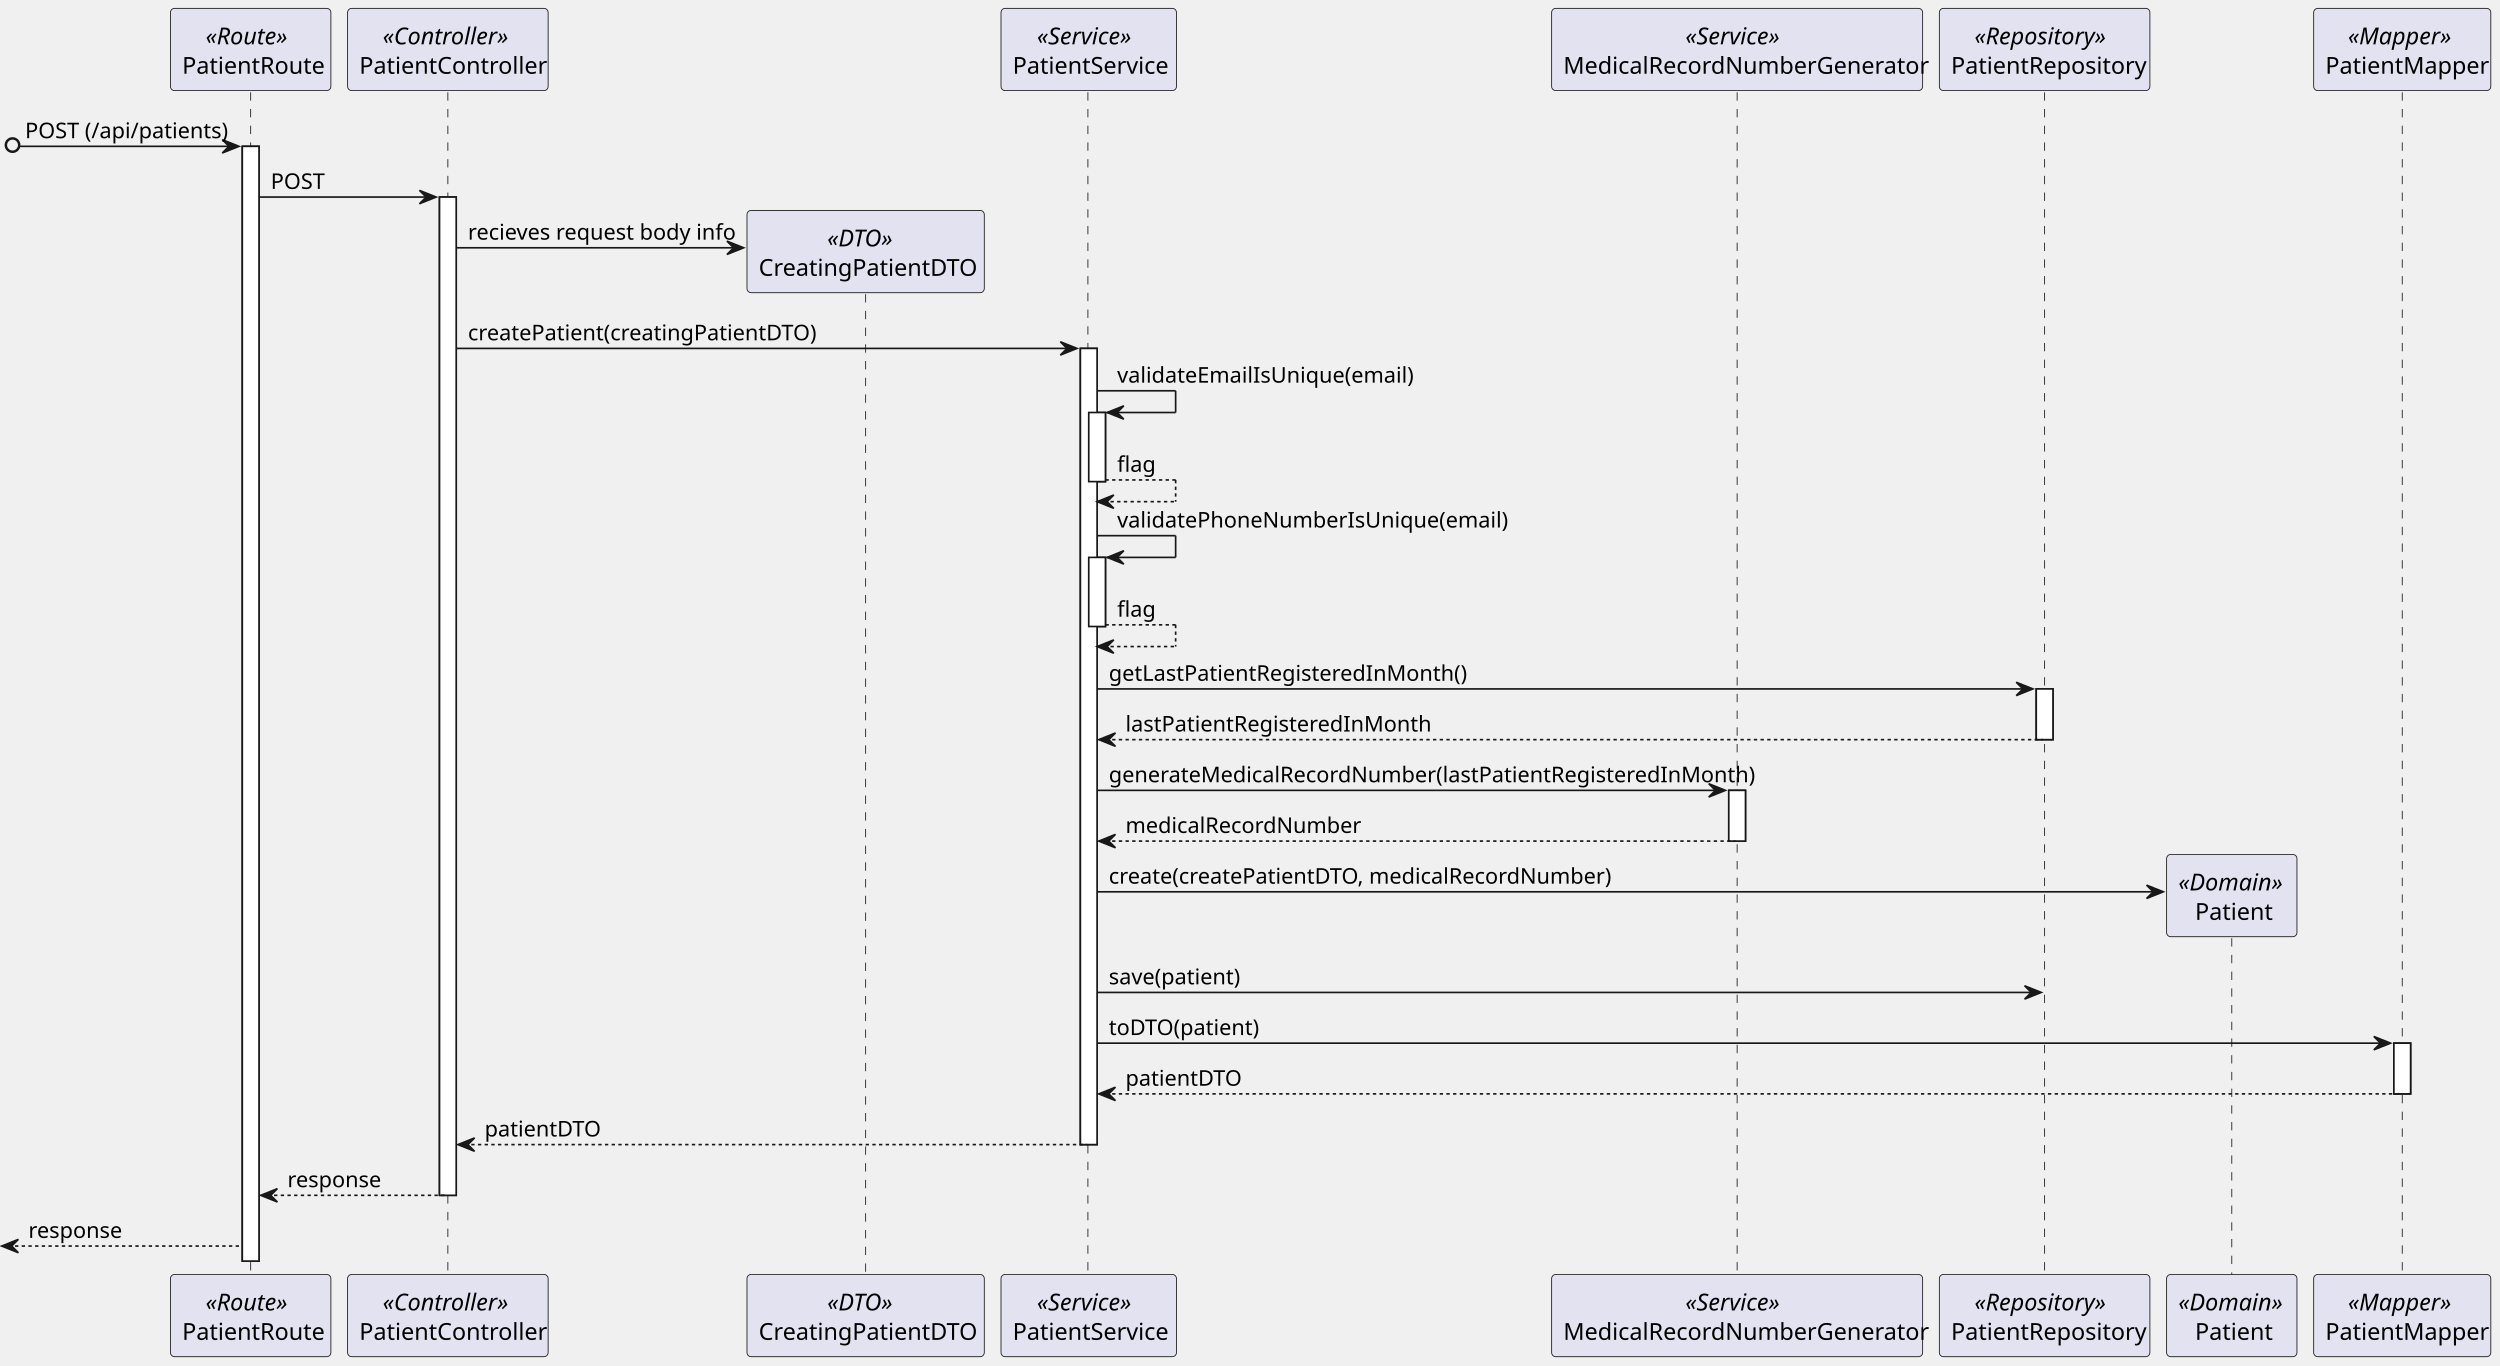
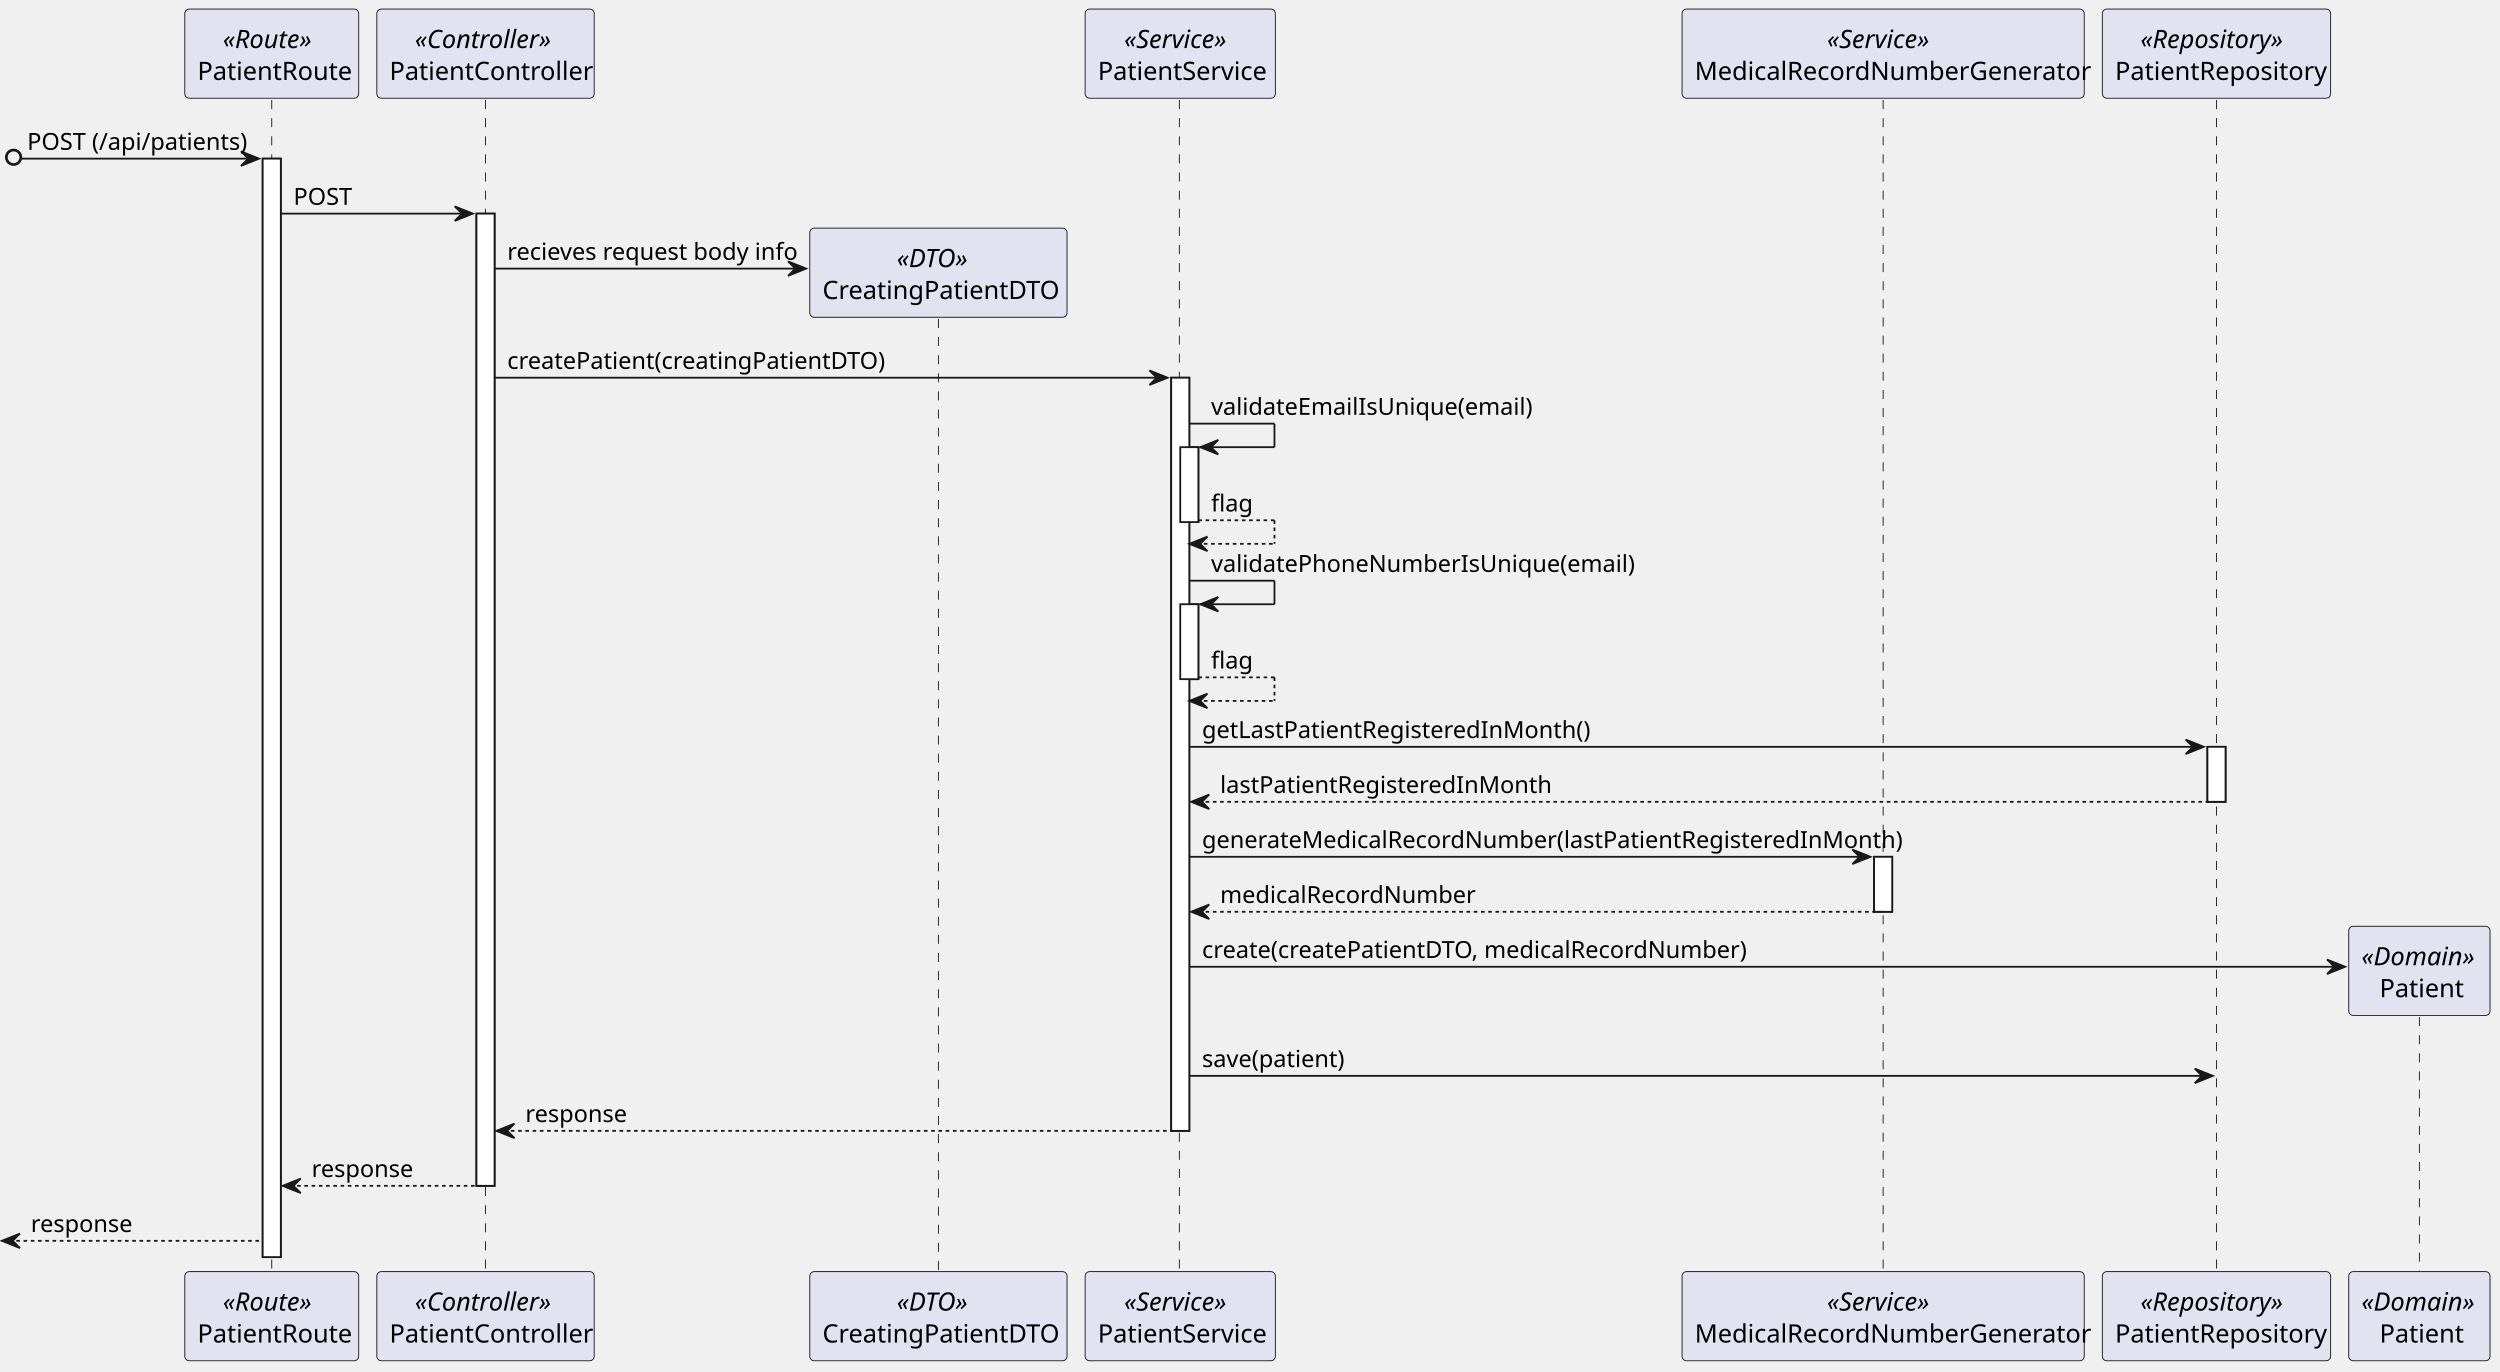
- <svg xmlns="http://www.w3.org/2000/svg" contentStyleType="text/css" height="817px" preserveAspectRatio="none" style="width:1496px;height:817px;background:#FFFFFF;" version="1.1" viewBox="0 0 1496 817" width="1496px" zoomAndPan="magnify">
+ <svg xmlns="http://www.w3.org/2000/svg" contentStyleType="text/css" height="757px" preserveAspectRatio="none" style="width:1380px;height:757px;background:#FFFFFF;" version="1.1" viewBox="0 0 1380 757" width="1380px" zoomAndPan="magnify">
  <defs />
  <g>
-     <rect fill="#FFFFFF" height="667.062" style="stroke:#181818;stroke-width:1.0;" width="10" x="145" y="87.57" />
-     <rect fill="#FFFFFF" height="597.359" style="stroke:#181818;stroke-width:1.0;" width="10" x="263" y="117.922" />
-     <rect fill="#FFFFFF" height="476.438" style="stroke:#181818;stroke-width:1.0;" width="10" x="646.5" y="208.492" />
+     <rect fill="#FFFFFF" height="606.359" style="stroke:#181818;stroke-width:1.0;" width="10" x="145" y="87.57" />
+     <rect fill="#FFFFFF" height="536.656" style="stroke:#181818;stroke-width:1.0;" width="10" x="263" y="117.922" />
+     <rect fill="#FFFFFF" height="415.734" style="stroke:#181818;stroke-width:1.0;" width="10" x="646.5" y="208.492" />
    <rect fill="#FFFFFF" height="41.352" style="stroke:#181818;stroke-width:1.0;" width="10" x="651.5" y="246.844" />
    <rect fill="#FFFFFF" height="41.352" style="stroke:#181818;stroke-width:1.0;" width="10" x="651.5" y="333.547" />
    <rect fill="#FFFFFF" height="30.352" style="stroke:#181818;stroke-width:1.0;" width="10" x="1034.5" y="472.953" />
    <rect fill="#FFFFFF" height="30.352" style="stroke:#181818;stroke-width:1.0;" width="10" x="1218.5" y="412.25" />
-     <rect fill="#FFFFFF" height="30.352" style="stroke:#181818;stroke-width:1.0;" width="10" x="1432.5" y="624.227" />
-     <line style="stroke:#181818;stroke-width:0.5;stroke-dasharray:5.0,5.0;" x1="150" x2="150" y1="55.219" y2="763.633" />
-     <line style="stroke:#181818;stroke-width:0.5;stroke-dasharray:5.0,5.0;" x1="268" x2="268" y1="55.219" y2="763.633" />
-     <line style="stroke:#181818;stroke-width:0.5;stroke-dasharray:5.0,5.0;" x1="518" x2="518" y1="166.031" y2="763.633" />
-     <line style="stroke:#181818;stroke-width:0.5;stroke-dasharray:5.0,5.0;" x1="651" x2="651" y1="55.219" y2="763.633" />
-     <line style="stroke:#181818;stroke-width:0.5;stroke-dasharray:5.0,5.0;" x1="1039.5" x2="1039.5" y1="55.219" y2="763.633" />
-     <line style="stroke:#181818;stroke-width:0.5;stroke-dasharray:5.0,5.0;" x1="1223.5" x2="1223.5" y1="55.219" y2="763.633" />
-     <line style="stroke:#181818;stroke-width:0.5;stroke-dasharray:5.0,5.0;" x1="1335.5" x2="1335.5" y1="551.414" y2="763.633" />
-     <line style="stroke:#181818;stroke-width:0.5;stroke-dasharray:5.0,5.0;" x1="1437.5" x2="1437.5" y1="55.219" y2="763.633" />
+     <line style="stroke:#181818;stroke-width:0.5;stroke-dasharray:5.0,5.0;" x1="150" x2="150" y1="55.219" y2="702.93" />
+     <line style="stroke:#181818;stroke-width:0.5;stroke-dasharray:5.0,5.0;" x1="268" x2="268" y1="55.219" y2="702.93" />
+     <line style="stroke:#181818;stroke-width:0.5;stroke-dasharray:5.0,5.0;" x1="518" x2="518" y1="166.031" y2="702.93" />
+     <line style="stroke:#181818;stroke-width:0.5;stroke-dasharray:5.0,5.0;" x1="651" x2="651" y1="55.219" y2="702.93" />
+     <line style="stroke:#181818;stroke-width:0.5;stroke-dasharray:5.0,5.0;" x1="1039.5" x2="1039.5" y1="55.219" y2="702.93" />
+     <line style="stroke:#181818;stroke-width:0.5;stroke-dasharray:5.0,5.0;" x1="1223.5" x2="1223.5" y1="55.219" y2="702.93" />
+     <line style="stroke:#181818;stroke-width:0.5;stroke-dasharray:5.0,5.0;" x1="1335.5" x2="1335.5" y1="551.414" y2="702.93" />
    <rect fill="#E2E2F0" height="49.219" rx="2.5" ry="2.5" style="stroke:#181818;stroke-width:0.5;" width="96" x="102" y="5" />
    <text fill="#000000" font-family="sans-serif" font-size="14" font-style="italic" lengthAdjust="spacing" textLength="54" x="123" y="26.533">«Route»</text>
    <text fill="#000000" font-family="sans-serif" font-size="14" lengthAdjust="spacing" textLength="82" x="109" y="44.143">PatientRoute</text>
-     <rect fill="#E2E2F0" height="49.219" rx="2.5" ry="2.5" style="stroke:#181818;stroke-width:0.5;" width="96" x="102" y="762.633" />
-     <text fill="#000000" font-family="sans-serif" font-size="14" font-style="italic" lengthAdjust="spacing" textLength="54" x="123" y="784.166">«Route»</text>
-     <text fill="#000000" font-family="sans-serif" font-size="14" lengthAdjust="spacing" textLength="82" x="109" y="801.775">PatientRoute</text>
+     <rect fill="#E2E2F0" height="49.219" rx="2.5" ry="2.5" style="stroke:#181818;stroke-width:0.5;" width="96" x="102" y="701.93" />
+     <text fill="#000000" font-family="sans-serif" font-size="14" font-style="italic" lengthAdjust="spacing" textLength="54" x="123" y="723.463">«Route»</text>
+     <text fill="#000000" font-family="sans-serif" font-size="14" lengthAdjust="spacing" textLength="82" x="109" y="741.072">PatientRoute</text>
    <rect fill="#E2E2F0" height="49.219" rx="2.5" ry="2.5" style="stroke:#181818;stroke-width:0.5;" width="120" x="208" y="5" />
    <text fill="#000000" font-family="sans-serif" font-size="14" font-style="italic" lengthAdjust="spacing" textLength="78" x="229" y="26.533">«Controller»</text>
    <text fill="#000000" font-family="sans-serif" font-size="14" lengthAdjust="spacing" textLength="106" x="215" y="44.143">PatientController</text>
-     <rect fill="#E2E2F0" height="49.219" rx="2.5" ry="2.5" style="stroke:#181818;stroke-width:0.5;" width="120" x="208" y="762.633" />
-     <text fill="#000000" font-family="sans-serif" font-size="14" font-style="italic" lengthAdjust="spacing" textLength="78" x="229" y="784.166">«Controller»</text>
-     <text fill="#000000" font-family="sans-serif" font-size="14" lengthAdjust="spacing" textLength="106" x="215" y="801.775">PatientController</text>
-     <rect fill="#E2E2F0" height="49.219" rx="2.5" ry="2.5" style="stroke:#181818;stroke-width:0.5;" width="142" x="447" y="762.633" />
-     <text fill="#000000" font-family="sans-serif" font-size="14" font-style="italic" lengthAdjust="spacing" textLength="46" x="495" y="784.166">«DTO»</text>
-     <text fill="#000000" font-family="sans-serif" font-size="14" lengthAdjust="spacing" textLength="128" x="454" y="801.775">CreatingPatientDTO</text>
+     <rect fill="#E2E2F0" height="49.219" rx="2.5" ry="2.5" style="stroke:#181818;stroke-width:0.5;" width="120" x="208" y="701.93" />
+     <text fill="#000000" font-family="sans-serif" font-size="14" font-style="italic" lengthAdjust="spacing" textLength="78" x="229" y="723.463">«Controller»</text>
+     <text fill="#000000" font-family="sans-serif" font-size="14" lengthAdjust="spacing" textLength="106" x="215" y="741.072">PatientController</text>
+     <rect fill="#E2E2F0" height="49.219" rx="2.5" ry="2.5" style="stroke:#181818;stroke-width:0.5;" width="142" x="447" y="701.93" />
+     <text fill="#000000" font-family="sans-serif" font-size="14" font-style="italic" lengthAdjust="spacing" textLength="46" x="495" y="723.463">«DTO»</text>
+     <text fill="#000000" font-family="sans-serif" font-size="14" lengthAdjust="spacing" textLength="128" x="454" y="741.072">CreatingPatientDTO</text>
    <rect fill="#E2E2F0" height="49.219" rx="2.5" ry="2.5" style="stroke:#181818;stroke-width:0.5;" width="105" x="599" y="5" />
    <text fill="#000000" font-family="sans-serif" font-size="14" font-style="italic" lengthAdjust="spacing" textLength="62" x="620.5" y="26.533">«Service»</text>
    <text fill="#000000" font-family="sans-serif" font-size="14" lengthAdjust="spacing" textLength="91" x="606" y="44.143">PatientService</text>
-     <rect fill="#E2E2F0" height="49.219" rx="2.5" ry="2.5" style="stroke:#181818;stroke-width:0.5;" width="105" x="599" y="762.633" />
-     <text fill="#000000" font-family="sans-serif" font-size="14" font-style="italic" lengthAdjust="spacing" textLength="62" x="620.5" y="784.166">«Service»</text>
-     <text fill="#000000" font-family="sans-serif" font-size="14" lengthAdjust="spacing" textLength="91" x="606" y="801.775">PatientService</text>
+     <rect fill="#E2E2F0" height="49.219" rx="2.5" ry="2.5" style="stroke:#181818;stroke-width:0.5;" width="105" x="599" y="701.93" />
+     <text fill="#000000" font-family="sans-serif" font-size="14" font-style="italic" lengthAdjust="spacing" textLength="62" x="620.5" y="723.463">«Service»</text>
+     <text fill="#000000" font-family="sans-serif" font-size="14" lengthAdjust="spacing" textLength="91" x="606" y="741.072">PatientService</text>
    <rect fill="#E2E2F0" height="49.219" rx="2.5" ry="2.5" style="stroke:#181818;stroke-width:0.5;" width="222" x="928.5" y="5" />
    <text fill="#000000" font-family="sans-serif" font-size="14" font-style="italic" lengthAdjust="spacing" textLength="62" x="1008.5" y="26.533">«Service»</text>
    <text fill="#000000" font-family="sans-serif" font-size="14" lengthAdjust="spacing" textLength="208" x="935.5" y="44.143">MedicalRecordNumberGenerator</text>
-     <rect fill="#E2E2F0" height="49.219" rx="2.5" ry="2.5" style="stroke:#181818;stroke-width:0.5;" width="222" x="928.5" y="762.633" />
-     <text fill="#000000" font-family="sans-serif" font-size="14" font-style="italic" lengthAdjust="spacing" textLength="62" x="1008.5" y="784.166">«Service»</text>
-     <text fill="#000000" font-family="sans-serif" font-size="14" lengthAdjust="spacing" textLength="208" x="935.5" y="801.775">MedicalRecordNumberGenerator</text>
+     <rect fill="#E2E2F0" height="49.219" rx="2.5" ry="2.5" style="stroke:#181818;stroke-width:0.5;" width="222" x="928.5" y="701.93" />
+     <text fill="#000000" font-family="sans-serif" font-size="14" font-style="italic" lengthAdjust="spacing" textLength="62" x="1008.5" y="723.463">«Service»</text>
+     <text fill="#000000" font-family="sans-serif" font-size="14" lengthAdjust="spacing" textLength="208" x="935.5" y="741.072">MedicalRecordNumberGenerator</text>
    <rect fill="#E2E2F0" height="49.219" rx="2.5" ry="2.5" style="stroke:#181818;stroke-width:0.5;" width="126" x="1160.5" y="5" />
    <text fill="#000000" font-family="sans-serif" font-size="14" font-style="italic" lengthAdjust="spacing" textLength="84" x="1181.5" y="26.533">«Repository»</text>
    <text fill="#000000" font-family="sans-serif" font-size="14" lengthAdjust="spacing" textLength="112" x="1167.5" y="44.143">PatientRepository</text>
-     <rect fill="#E2E2F0" height="49.219" rx="2.5" ry="2.5" style="stroke:#181818;stroke-width:0.5;" width="126" x="1160.5" y="762.633" />
-     <text fill="#000000" font-family="sans-serif" font-size="14" font-style="italic" lengthAdjust="spacing" textLength="84" x="1181.5" y="784.166">«Repository»</text>
-     <text fill="#000000" font-family="sans-serif" font-size="14" lengthAdjust="spacing" textLength="112" x="1167.5" y="801.775">PatientRepository</text>
-     <rect fill="#E2E2F0" height="49.219" rx="2.5" ry="2.5" style="stroke:#181818;stroke-width:0.5;" width="78" x="1296.5" y="762.633" />
-     <text fill="#000000" font-family="sans-serif" font-size="14" font-style="italic" lengthAdjust="spacing" textLength="64" x="1303.5" y="784.166">«Domain»</text>
-     <text fill="#000000" font-family="sans-serif" font-size="14" lengthAdjust="spacing" textLength="44" x="1313.5" y="801.775">Patient</text>
-     <rect fill="#E2E2F0" height="49.219" rx="2.5" ry="2.5" style="stroke:#181818;stroke-width:0.5;" width="106" x="1384.5" y="5" />
-     <text fill="#000000" font-family="sans-serif" font-size="14" font-style="italic" lengthAdjust="spacing" textLength="65" x="1405" y="26.533">«Mapper»</text>
-     <text fill="#000000" font-family="sans-serif" font-size="14" lengthAdjust="spacing" textLength="92" x="1391.5" y="44.143">PatientMapper</text>
-     <rect fill="#E2E2F0" height="49.219" rx="2.5" ry="2.5" style="stroke:#181818;stroke-width:0.5;" width="106" x="1384.5" y="762.633" />
-     <text fill="#000000" font-family="sans-serif" font-size="14" font-style="italic" lengthAdjust="spacing" textLength="65" x="1405" y="784.166">«Mapper»</text>
-     <text fill="#000000" font-family="sans-serif" font-size="14" lengthAdjust="spacing" textLength="92" x="1391.5" y="801.775">PatientMapper</text>
-     <rect fill="#FFFFFF" height="667.062" style="stroke:#181818;stroke-width:1.0;" width="10" x="145" y="87.57" />
-     <rect fill="#FFFFFF" height="597.359" style="stroke:#181818;stroke-width:1.0;" width="10" x="263" y="117.922" />
-     <rect fill="#FFFFFF" height="476.438" style="stroke:#181818;stroke-width:1.0;" width="10" x="646.5" y="208.492" />
+     <rect fill="#E2E2F0" height="49.219" rx="2.5" ry="2.5" style="stroke:#181818;stroke-width:0.5;" width="126" x="1160.5" y="701.93" />
+     <text fill="#000000" font-family="sans-serif" font-size="14" font-style="italic" lengthAdjust="spacing" textLength="84" x="1181.5" y="723.463">«Repository»</text>
+     <text fill="#000000" font-family="sans-serif" font-size="14" lengthAdjust="spacing" textLength="112" x="1167.5" y="741.072">PatientRepository</text>
+     <rect fill="#E2E2F0" height="49.219" rx="2.5" ry="2.5" style="stroke:#181818;stroke-width:0.5;" width="78" x="1296.5" y="701.93" />
+     <text fill="#000000" font-family="sans-serif" font-size="14" font-style="italic" lengthAdjust="spacing" textLength="64" x="1303.5" y="723.463">«Domain»</text>
+     <text fill="#000000" font-family="sans-serif" font-size="14" lengthAdjust="spacing" textLength="44" x="1313.5" y="741.072">Patient</text>
+     <rect fill="#FFFFFF" height="606.359" style="stroke:#181818;stroke-width:1.0;" width="10" x="145" y="87.57" />
+     <rect fill="#FFFFFF" height="536.656" style="stroke:#181818;stroke-width:1.0;" width="10" x="263" y="117.922" />
+     <rect fill="#FFFFFF" height="415.734" style="stroke:#181818;stroke-width:1.0;" width="10" x="646.5" y="208.492" />
    <rect fill="#FFFFFF" height="41.352" style="stroke:#181818;stroke-width:1.0;" width="10" x="651.5" y="246.844" />
    <rect fill="#FFFFFF" height="41.352" style="stroke:#181818;stroke-width:1.0;" width="10" x="651.5" y="333.547" />
    <rect fill="#FFFFFF" height="30.352" style="stroke:#181818;stroke-width:1.0;" width="10" x="1034.5" y="472.953" />
    <rect fill="#FFFFFF" height="30.352" style="stroke:#181818;stroke-width:1.0;" width="10" x="1218.5" y="412.25" />
-     <rect fill="#FFFFFF" height="30.352" style="stroke:#181818;stroke-width:1.0;" width="10" x="1432.5" y="624.227" />
    <ellipse cx="7.5" cy="86.82" fill="none" rx="4" ry="4" style="stroke:#181818;stroke-width:1.5;" />
    <polygon fill="#181818" points="133,83.57,143,87.57,133,91.57,137,87.57" style="stroke:#181818;stroke-width:1.0;" />
    <line style="stroke:#181818;stroke-width:1.0;" x1="12" x2="139" y1="87.57" y2="87.57" />
    <text fill="#000000" font-family="sans-serif" font-size="13" lengthAdjust="spacing" textLength="118" x="15" y="82.714">POST (/api/patients)</text>
    <polygon fill="#181818" points="251,113.922,261,117.922,251,121.922,255,117.922" style="stroke:#181818;stroke-width:1.0;" />
    <line style="stroke:#181818;stroke-width:1.0;" x1="155" x2="257" y1="117.922" y2="117.922" />
    <text fill="#000000" font-family="sans-serif" font-size="13" lengthAdjust="spacing" textLength="35" x="162" y="113.065">POST</text>
    <polygon fill="#181818" points="435,144.273,445,148.273,435,152.273,439,148.273" style="stroke:#181818;stroke-width:1.0;" />
    <line style="stroke:#181818;stroke-width:1.0;" x1="273" x2="441" y1="148.273" y2="148.273" />
    <text fill="#000000" font-family="sans-serif" font-size="13" lengthAdjust="spacing" textLength="150" x="280" y="143.417">recieves request body info</text>
    <rect fill="#E2E2F0" height="49.219" rx="2.5" ry="2.5" style="stroke:#181818;stroke-width:0.5;" width="142" x="447" y="125.922" />
    <text fill="#000000" font-family="sans-serif" font-size="14" font-style="italic" lengthAdjust="spacing" textLength="46" x="495" y="147.455">«DTO»</text>
    <text fill="#000000" font-family="sans-serif" font-size="14" lengthAdjust="spacing" textLength="128" x="454" y="165.065">CreatingPatientDTO</text>
    <polygon fill="#181818" points="634.5,204.492,644.5,208.492,634.5,212.492,638.5,208.492" style="stroke:#181818;stroke-width:1.0;" />
    <line style="stroke:#181818;stroke-width:1.0;" x1="273" x2="640.5" y1="208.492" y2="208.492" />
    <text fill="#000000" font-family="sans-serif" font-size="13" lengthAdjust="spacing" textLength="198" x="280" y="203.636">createPatient(creatingPatientDTO)</text>
    <line style="stroke:#181818;stroke-width:1.0;" x1="656.5" x2="703.5" y1="233.844" y2="233.844" />
    <line style="stroke:#181818;stroke-width:1.0;" x1="703.5" x2="703.5" y1="233.844" y2="246.844" />
    <line style="stroke:#181818;stroke-width:1.0;" x1="662.5" x2="703.5" y1="246.844" y2="246.844" />
    <polygon fill="#181818" points="672.5,242.844,662.5,246.844,672.5,250.844,668.5,246.844" style="stroke:#181818;stroke-width:1.0;" />
    <text fill="#000000" font-family="sans-serif" font-size="13" lengthAdjust="spacing" textLength="165" x="668.5" y="228.987">validateEmailIsUnique(email)</text>
    <line style="stroke:#181818;stroke-width:1.0;stroke-dasharray:2.0,2.0;" x1="661.5" x2="703.5" y1="287.195" y2="287.195" />
    <line style="stroke:#181818;stroke-width:1.0;stroke-dasharray:2.0,2.0;" x1="703.5" x2="703.5" y1="287.195" y2="300.195" />
    <line style="stroke:#181818;stroke-width:1.0;stroke-dasharray:2.0,2.0;" x1="656.5" x2="703.5" y1="300.195" y2="300.195" />
    <polygon fill="#181818" points="666.5,296.195,656.5,300.195,666.5,304.195,662.5,300.195" style="stroke:#181818;stroke-width:1.0;" />
    <text fill="#000000" font-family="sans-serif" font-size="13" lengthAdjust="spacing" textLength="20" x="668.5" y="282.339">flag</text>
    <line style="stroke:#181818;stroke-width:1.0;" x1="656.5" x2="703.5" y1="320.547" y2="320.547" />
    <line style="stroke:#181818;stroke-width:1.0;" x1="703.5" x2="703.5" y1="320.547" y2="333.547" />
    <line style="stroke:#181818;stroke-width:1.0;" x1="662.5" x2="703.5" y1="333.547" y2="333.547" />
    <polygon fill="#181818" points="672.5,329.547,662.5,333.547,672.5,337.547,668.5,333.547" style="stroke:#181818;stroke-width:1.0;" />
    <text fill="#000000" font-family="sans-serif" font-size="13" lengthAdjust="spacing" textLength="214" x="668.5" y="315.69">validatePhoneNumberIsUnique(email)</text>
    <line style="stroke:#181818;stroke-width:1.0;stroke-dasharray:2.0,2.0;" x1="661.5" x2="703.5" y1="373.898" y2="373.898" />
    <line style="stroke:#181818;stroke-width:1.0;stroke-dasharray:2.0,2.0;" x1="703.5" x2="703.5" y1="373.898" y2="386.898" />
    <line style="stroke:#181818;stroke-width:1.0;stroke-dasharray:2.0,2.0;" x1="656.5" x2="703.5" y1="386.898" y2="386.898" />
    <polygon fill="#181818" points="666.5,382.898,656.5,386.898,666.5,390.898,662.5,386.898" style="stroke:#181818;stroke-width:1.0;" />
    <text fill="#000000" font-family="sans-serif" font-size="13" lengthAdjust="spacing" textLength="20" x="668.5" y="369.042">flag</text>
    <polygon fill="#181818" points="1206.5,408.25,1216.5,412.25,1206.5,416.25,1210.5,412.25" style="stroke:#181818;stroke-width:1.0;" />
    <line style="stroke:#181818;stroke-width:1.0;" x1="656.5" x2="1212.5" y1="412.25" y2="412.25" />
    <text fill="#000000" font-family="sans-serif" font-size="13" lengthAdjust="spacing" textLength="200" x="663.5" y="407.394">getLastPatientRegisteredInMonth()</text>
    <polygon fill="#181818" points="667.5,438.602,657.5,442.602,667.5,446.602,663.5,442.602" style="stroke:#181818;stroke-width:1.0;" />
    <line style="stroke:#181818;stroke-width:1.0;stroke-dasharray:2.0,2.0;" x1="661.5" x2="1222.5" y1="442.602" y2="442.602" />
    <text fill="#000000" font-family="sans-serif" font-size="13" lengthAdjust="spacing" textLength="170" x="673.5" y="437.745">lastPatientRegisteredInMonth</text>
    <polygon fill="#181818" points="1022.5,468.953,1032.5,472.953,1022.5,476.953,1026.5,472.953" style="stroke:#181818;stroke-width:1.0;" />
    <line style="stroke:#181818;stroke-width:1.0;" x1="656.5" x2="1028.5" y1="472.953" y2="472.953" />
    <text fill="#000000" font-family="sans-serif" font-size="13" lengthAdjust="spacing" textLength="359" x="663.5" y="468.097">generateMedicalRecordNumber(lastPatientRegisteredInMonth)</text>
    <polygon fill="#181818" points="667.5,499.305,657.5,503.305,667.5,507.305,663.5,503.305" style="stroke:#181818;stroke-width:1.0;" />
    <line style="stroke:#181818;stroke-width:1.0;stroke-dasharray:2.0,2.0;" x1="661.5" x2="1038.5" y1="503.305" y2="503.305" />
    <text fill="#000000" font-family="sans-serif" font-size="13" lengthAdjust="spacing" textLength="131" x="673.5" y="498.448">medicalRecordNumber</text>
    <polygon fill="#181818" points="1284.5,529.656,1294.5,533.656,1284.5,537.656,1288.5,533.656" style="stroke:#181818;stroke-width:1.0;" />
    <line style="stroke:#181818;stroke-width:1.0;" x1="656.5" x2="1290.5" y1="533.656" y2="533.656" />
    <text fill="#000000" font-family="sans-serif" font-size="13" lengthAdjust="spacing" textLength="286" x="663.5" y="528.8">create(createPatientDTO, medicalRecordNumber)</text>
    <rect fill="#E2E2F0" height="49.219" rx="2.5" ry="2.5" style="stroke:#181818;stroke-width:0.5;" width="78" x="1296.5" y="511.305" />
    <text fill="#000000" font-family="sans-serif" font-size="14" font-style="italic" lengthAdjust="spacing" textLength="64" x="1303.5" y="532.838">«Domain»</text>
    <text fill="#000000" font-family="sans-serif" font-size="14" lengthAdjust="spacing" textLength="44" x="1313.5" y="550.447">Patient</text>
    <polygon fill="#181818" points="1211.5,589.875,1221.5,593.875,1211.5,597.875,1215.5,593.875" style="stroke:#181818;stroke-width:1.0;" />
    <line style="stroke:#181818;stroke-width:1.0;" x1="656.5" x2="1217.5" y1="593.875" y2="593.875" />
    <text fill="#000000" font-family="sans-serif" font-size="13" lengthAdjust="spacing" textLength="73" x="663.5" y="589.019">save(patient)</text>
-     <polygon fill="#181818" points="1420.5,620.227,1430.5,624.227,1420.5,628.227,1424.5,624.227" style="stroke:#181818;stroke-width:1.0;" />
-     <line style="stroke:#181818;stroke-width:1.0;" x1="656.5" x2="1426.5" y1="624.227" y2="624.227" />
-     <text fill="#000000" font-family="sans-serif" font-size="13" lengthAdjust="spacing" textLength="84" x="663.5" y="619.37">toDTO(patient)</text>
-     <polygon fill="#181818" points="667.5,650.578,657.5,654.578,667.5,658.578,663.5,654.578" style="stroke:#181818;stroke-width:1.0;" />
-     <line style="stroke:#181818;stroke-width:1.0;stroke-dasharray:2.0,2.0;" x1="661.5" x2="1436.5" y1="654.578" y2="654.578" />
-     <text fill="#000000" font-family="sans-serif" font-size="13" lengthAdjust="spacing" textLength="65" x="673.5" y="649.722">patientDTO</text>
-     <polygon fill="#181818" points="284,680.93,274,684.93,284,688.93,280,684.93" style="stroke:#181818;stroke-width:1.0;" />
-     <line style="stroke:#181818;stroke-width:1.0;stroke-dasharray:2.0,2.0;" x1="278" x2="650.5" y1="684.93" y2="684.93" />
-     <text fill="#000000" font-family="sans-serif" font-size="13" lengthAdjust="spacing" textLength="65" x="290" y="680.073">patientDTO</text>
-     <polygon fill="#181818" points="166,711.281,156,715.281,166,719.281,162,715.281" style="stroke:#181818;stroke-width:1.0;" />
-     <line style="stroke:#181818;stroke-width:1.0;stroke-dasharray:2.0,2.0;" x1="160" x2="267" y1="715.281" y2="715.281" />
-     <text fill="#000000" font-family="sans-serif" font-size="13" lengthAdjust="spacing" textLength="53" x="172" y="710.425">response</text>
-     <polygon fill="#181818" points="11,741.633,1,745.633,11,749.633,7,745.633" style="stroke:#181818;stroke-width:1.0;" />
-     <line style="stroke:#181818;stroke-width:1.0;stroke-dasharray:2.0,2.0;" x1="5" x2="144" y1="745.633" y2="745.633" />
-     <text fill="#000000" font-family="sans-serif" font-size="13" lengthAdjust="spacing" textLength="53" x="17" y="740.776">response</text>
+     <polygon fill="#181818" points="284,620.227,274,624.227,284,628.227,280,624.227" style="stroke:#181818;stroke-width:1.0;" />
+     <line style="stroke:#181818;stroke-width:1.0;stroke-dasharray:2.0,2.0;" x1="278" x2="650.5" y1="624.227" y2="624.227" />
+     <text fill="#000000" font-family="sans-serif" font-size="13" lengthAdjust="spacing" textLength="53" x="290" y="619.37">response</text>
+     <polygon fill="#181818" points="166,650.578,156,654.578,166,658.578,162,654.578" style="stroke:#181818;stroke-width:1.0;" />
+     <line style="stroke:#181818;stroke-width:1.0;stroke-dasharray:2.0,2.0;" x1="160" x2="267" y1="654.578" y2="654.578" />
+     <text fill="#000000" font-family="sans-serif" font-size="13" lengthAdjust="spacing" textLength="53" x="172" y="649.722">response</text>
+     <polygon fill="#181818" points="11,680.93,1,684.93,11,688.93,7,684.93" style="stroke:#181818;stroke-width:1.0;" />
+     <line style="stroke:#181818;stroke-width:1.0;stroke-dasharray:2.0,2.0;" x1="5" x2="144" y1="684.93" y2="684.93" />
+     <text fill="#000000" font-family="sans-serif" font-size="13" lengthAdjust="spacing" textLength="53" x="17" y="680.073">response</text>
  </g>
</svg>
